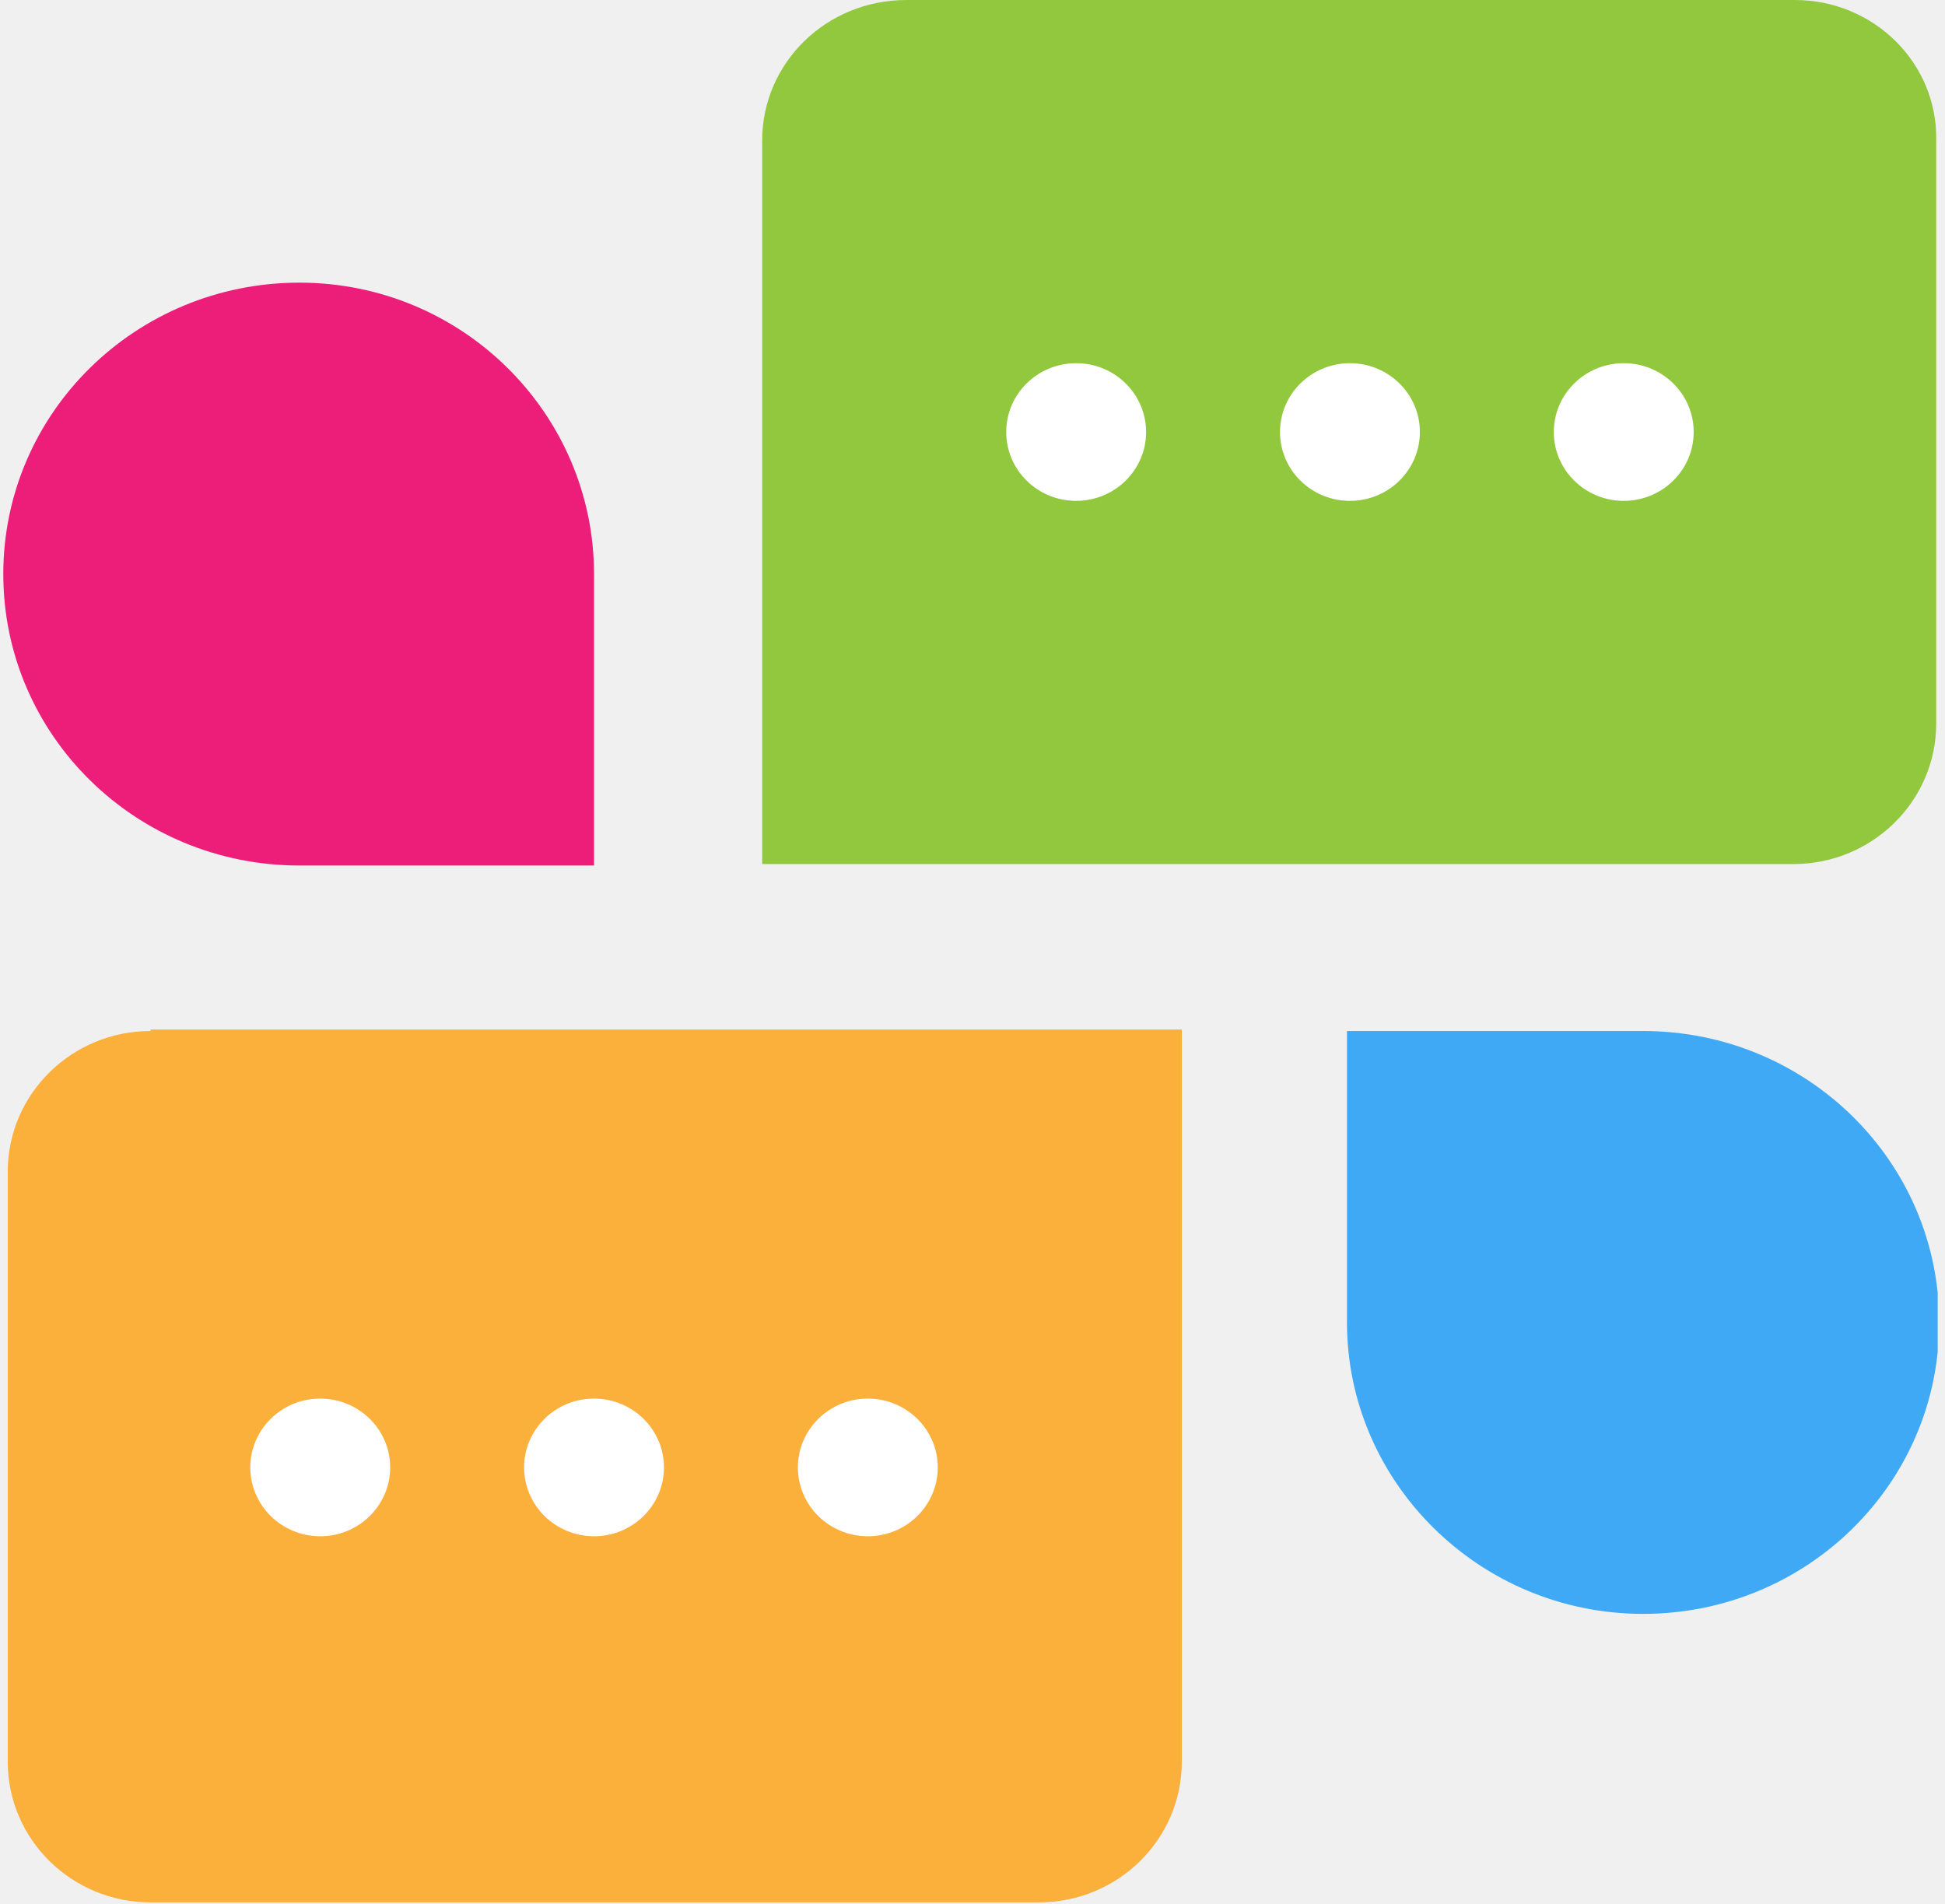
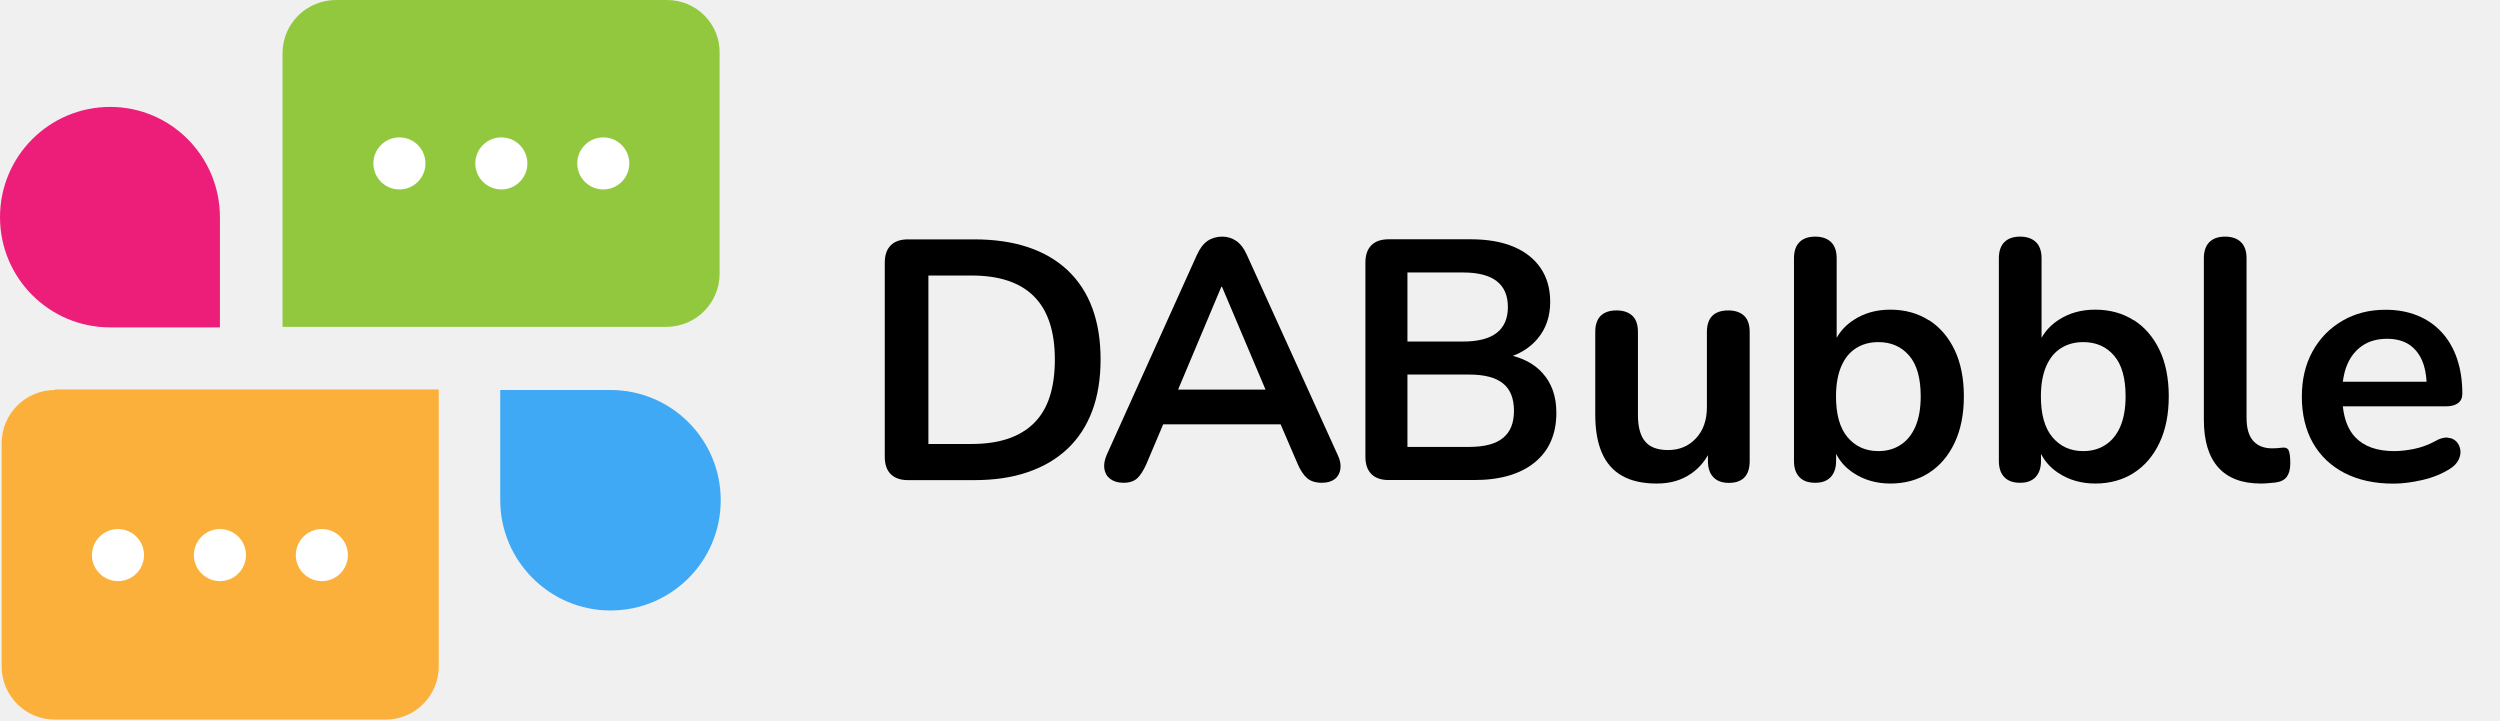
- <svg xmlns="http://www.w3.org/2000/svg" width="188" height="184" viewBox="0 0 188 184" fill="none">
-   <g clip-path="url(#clip0_169_96)">
-     <path d="M173.488 0H87.622C79.856 0 73.671 6.086 73.671 13.588V83.508H173.345C180.968 83.508 187.152 77.421 187.152 69.92V13.588C187.296 6.086 181.111 0 173.488 0Z" fill="#92C83E" />
-     <path d="M104.019 48.406C107.752 48.406 110.779 45.428 110.779 41.754C110.779 38.08 107.752 35.102 104.019 35.102C100.285 35.102 97.259 38.08 97.259 41.754C97.259 45.428 100.285 48.406 104.019 48.406Z" fill="white" />
-     <path d="M130.483 48.406C134.217 48.406 137.243 45.428 137.243 41.754C137.243 38.08 134.217 35.102 130.483 35.102C126.75 35.102 123.723 38.08 123.723 41.754C123.723 45.428 126.75 48.406 130.483 48.406Z" fill="white" />
-     <path d="M156.948 48.406C160.681 48.406 163.708 45.428 163.708 41.754C163.708 38.08 160.681 35.102 156.948 35.102C153.215 35.102 150.188 38.08 150.188 41.754C150.188 45.428 153.215 48.406 156.948 48.406Z" fill="white" />
-     <path d="M14.557 99.643C6.934 99.643 0.75 105.729 0.75 113.231V170.271C0.75 177.772 6.934 183.858 14.557 183.858H100.423C108.046 183.858 114.231 177.772 114.231 170.271V99.501H14.557V99.643Z" fill="#FBB03B" />
-     <path d="M30.953 148.474C34.687 148.474 37.713 145.496 37.713 141.822C37.713 138.148 34.687 135.169 30.953 135.169C27.22 135.169 24.193 138.148 24.193 141.822C24.193 145.496 27.22 148.474 30.953 148.474Z" fill="white" />
-     <path d="M57.418 148.474C61.152 148.474 64.178 145.496 64.178 141.822C64.178 138.148 61.152 135.169 57.418 135.169C53.685 135.169 50.658 138.148 50.658 141.822C50.658 145.496 53.685 148.474 57.418 148.474Z" fill="white" />
-     <path d="M83.882 148.474C87.616 148.474 90.642 145.496 90.642 141.822C90.642 138.148 87.616 135.169 83.882 135.169C80.149 135.169 77.123 138.148 77.123 141.822C77.123 145.496 80.149 148.474 83.882 148.474Z" fill="white" />
-     <path d="M57.418 55.483V83.649H28.94C13.119 83.649 0.318 71.052 0.318 55.483C0.318 39.914 13.119 27.317 28.94 27.317C44.761 27.317 57.418 40.055 57.418 55.483Z" fill="#ED1E79" />
-     <path d="M130.196 127.809V99.643H158.818C174.639 99.643 187.44 112.24 187.44 127.809C187.44 143.378 174.639 155.975 158.818 155.975C142.997 155.975 130.196 143.237 130.196 127.809Z" fill="#3FA9F5" />
+ <svg xmlns="http://www.w3.org/2000/svg" width="243" height="70" viewBox="0 0 243 70" fill="none">
+   <g clip-path="url(#clip0_2119_22165)">
+     <path d="M64.831 0H32.685C29.777 0 27.462 2.315 27.462 5.169V31.769H64.777C67.631 31.769 69.946 29.454 69.946 26.6V5.169C70 2.315 67.685 0 64.831 0Z" fill="#92C83E" />
+     <path d="M38.823 18.415C40.221 18.415 41.354 17.282 41.354 15.885C41.354 14.487 40.221 13.354 38.823 13.354C37.425 13.354 36.292 14.487 36.292 15.885C36.292 17.282 37.425 18.415 38.823 18.415Z" fill="white" />
+     <path d="M48.731 18.415C50.128 18.415 51.261 17.282 51.261 15.885C51.261 14.487 50.128 13.354 48.731 13.354C47.333 13.354 46.2 14.487 46.2 15.885C46.2 17.282 47.333 18.415 48.731 18.415Z" fill="white" />
+     <path d="M58.638 18.415C60.036 18.415 61.169 17.282 61.169 15.885C61.169 14.487 60.036 13.354 58.638 13.354C57.241 13.354 56.108 14.487 56.108 15.885C56.108 17.282 57.241 18.415 58.638 18.415Z" fill="white" />
+     <path d="M5.331 37.908C2.477 37.908 0.161 40.223 0.161 43.077V64.777C0.161 67.631 2.477 69.946 5.331 69.946H37.477C40.331 69.946 42.646 67.631 42.646 64.777V37.854H5.331V37.908Z" fill="#FBB03B" />
+     <path d="M11.469 56.485C12.867 56.485 14 55.352 14 53.954C14 52.556 12.867 51.423 11.469 51.423C10.072 51.423 8.938 52.556 8.938 53.954C8.938 55.352 10.072 56.485 11.469 56.485Z" fill="white" />
+     <path d="M21.377 56.485C22.775 56.485 23.908 55.352 23.908 53.954C23.908 52.556 22.775 51.423 21.377 51.423C19.979 51.423 18.846 52.556 18.846 53.954C18.846 55.352 19.979 56.485 21.377 56.485Z" fill="white" />
+     <path d="M31.285 56.485C32.682 56.485 33.815 55.352 33.815 53.954C33.815 52.556 32.682 51.423 31.285 51.423C29.887 51.423 28.754 52.556 28.754 53.954C28.754 55.352 29.887 56.485 31.285 56.485Z" fill="white" />
+     <path d="M21.377 21.108V31.823H10.715C4.792 31.823 0 27.031 0 21.108C0 15.185 4.792 10.392 10.715 10.392C16.639 10.392 21.377 15.239 21.377 21.108Z" fill="#ED1E79" />
+     <path d="M48.623 48.623V37.908H59.338C65.261 37.908 70.054 42.7 70.054 48.623C70.054 54.546 65.261 59.339 59.338 59.339C53.415 59.339 48.623 54.492 48.623 48.623Z" fill="#3FA9F5" />
+   </g>
+   <g clip-path="url(#clip1_2119_22165)">
+     <path d="M94.695 23.267H88.259C87.531 23.267 86.968 23.461 86.581 23.848C86.194 24.235 86 24.798 86 25.526V44.409C86 45.138 86.194 45.7 86.581 46.087C86.968 46.474 87.531 46.668 88.259 46.668H94.695C96.668 46.668 98.41 46.41 99.922 45.884C101.434 45.368 102.725 44.603 103.776 43.607C104.828 42.611 105.62 41.385 106.164 39.937C106.708 38.49 106.976 36.821 106.976 34.94C106.976 31.178 105.906 28.292 103.776 26.273C101.637 24.272 98.613 23.267 94.695 23.267ZM102.034 38.554C101.702 39.587 101.195 40.435 100.522 41.108C99.849 41.781 99.01 42.288 97.995 42.639C96.99 42.98 95.801 43.155 94.427 43.155H90.241V26.78H94.427C97.129 26.78 99.148 27.453 100.503 28.809C101.849 30.155 102.532 32.202 102.532 34.949C102.532 36.323 102.366 37.522 102.034 38.554Z" fill="black" />
+     <path d="M121.203 24.789C120.917 24.143 120.566 23.692 120.161 23.415C119.755 23.138 119.294 23 118.787 23C118.28 23 117.782 23.138 117.376 23.415C116.971 23.692 116.62 24.152 116.334 24.789L107.575 44.206C107.354 44.713 107.28 45.174 107.345 45.58C107.409 45.986 107.603 46.318 107.926 46.557C108.248 46.797 108.672 46.926 109.207 46.926C109.779 46.926 110.221 46.779 110.535 46.493C110.848 46.207 111.143 45.737 111.429 45.101L113.061 41.247H124.476L126.135 45.101C126.403 45.718 126.707 46.179 127.048 46.474C127.389 46.77 127.869 46.926 128.496 46.926C129.003 46.926 129.418 46.806 129.722 46.576C130.035 46.345 130.22 46.013 130.284 45.599C130.349 45.174 130.266 44.713 130.017 44.206L121.203 24.789ZM118.713 27.877H118.778L123.01 37.872H114.509L118.713 27.877Z" fill="black" />
+     <path d="M147.046 34.59C148.024 34.221 148.826 33.667 149.453 32.921C150.273 31.943 150.679 30.754 150.679 29.334C150.679 28.071 150.375 26.992 149.766 26.079C149.158 25.176 148.282 24.475 147.129 23.986C145.977 23.498 144.585 23.258 142.943 23.258H134.977C134.249 23.258 133.686 23.452 133.299 23.839C132.912 24.226 132.718 24.788 132.718 25.517V44.4C132.718 45.128 132.912 45.691 133.299 46.078C133.686 46.465 134.249 46.659 134.977 46.659H143.312C145.811 46.659 147.766 46.087 149.167 44.953C150.568 43.81 151.278 42.205 151.278 40.122C151.278 38.526 150.827 37.236 149.914 36.24C149.195 35.447 148.227 34.903 147.046 34.59ZM136.803 26.485H142.215C143.672 26.485 144.769 26.771 145.488 27.333C146.207 27.896 146.567 28.735 146.567 29.841C146.567 30.948 146.207 31.787 145.488 32.349C144.769 32.911 143.681 33.197 142.215 33.197H136.803V26.485ZM146.097 42.565C145.387 43.155 144.28 43.441 142.777 43.441H136.803V36.406H142.777C144.28 36.406 145.387 36.692 146.097 37.273C146.807 37.844 147.157 38.729 147.157 39.928C147.157 41.127 146.807 41.984 146.097 42.565Z" fill="black" />
+     <path d="M167.976 30.173C167.312 30.173 166.805 30.348 166.446 30.689C166.095 31.031 165.911 31.556 165.911 32.266V39.568C165.911 40.832 165.56 41.846 164.85 42.602C164.141 43.367 163.237 43.745 162.131 43.745C161.116 43.745 160.37 43.468 159.909 42.915C159.447 42.362 159.208 41.514 159.208 40.361V32.266C159.208 31.556 159.023 31.031 158.664 30.689C158.295 30.348 157.788 30.173 157.124 30.173C156.46 30.173 155.953 30.348 155.593 30.689C155.243 31.031 155.059 31.556 155.059 32.266V40.297C155.059 41.781 155.271 43.017 155.704 44.013C156.137 45.008 156.792 45.755 157.677 46.253C158.562 46.751 159.678 47 161.033 47C162.389 47 163.431 46.677 164.371 46.041C165.044 45.58 165.588 44.981 166.012 44.243V44.815C166.012 45.497 166.187 46.023 166.547 46.391C166.897 46.76 167.395 46.935 168.041 46.935C169.387 46.935 170.069 46.225 170.069 44.815V32.266C170.069 31.556 169.885 31.031 169.525 30.689C169.156 30.348 168.649 30.173 167.985 30.173H167.976Z" fill="black" />
+     <path d="M187.486 31.132C186.426 30.45 185.172 30.099 183.733 30.099C182.387 30.099 181.198 30.431 180.184 31.095C179.455 31.566 178.911 32.146 178.524 32.838V25.093C178.524 24.411 178.34 23.885 177.98 23.535C177.62 23.184 177.104 23 176.44 23C175.776 23 175.269 23.175 174.91 23.535C174.559 23.885 174.375 24.411 174.375 25.093V44.806C174.375 45.488 174.55 46.013 174.91 46.382C175.26 46.751 175.776 46.926 176.44 46.926C177.104 46.926 177.584 46.742 177.934 46.382C178.284 46.013 178.469 45.488 178.469 44.806V44.114C178.847 44.852 179.4 45.469 180.147 45.967C181.179 46.65 182.378 47 183.752 47C185.126 47 186.416 46.659 187.486 45.967C188.556 45.285 189.395 44.298 189.994 43.026C190.593 41.754 190.888 40.251 190.888 38.527C190.888 36.803 190.593 35.281 189.994 34.027C189.395 32.773 188.565 31.805 187.504 31.123L187.486 31.132ZM186.177 41.468C185.836 42.252 185.356 42.842 184.729 43.247C184.102 43.653 183.392 43.847 182.572 43.847C181.336 43.847 180.34 43.395 179.584 42.501C178.828 41.606 178.46 40.279 178.46 38.536C178.46 37.365 178.635 36.388 178.976 35.595C179.317 34.811 179.796 34.221 180.423 33.834C181.041 33.446 181.76 33.253 182.581 33.253C183.816 33.253 184.812 33.686 185.568 34.562C186.324 35.438 186.693 36.756 186.693 38.527C186.693 39.698 186.518 40.675 186.177 41.468Z" fill="black" />
+     <path d="M207.401 31.132C206.341 30.45 205.087 30.099 203.649 30.099C202.303 30.099 201.113 30.431 200.099 31.095C199.371 31.566 198.827 32.146 198.439 32.838V25.093C198.439 24.411 198.255 23.885 197.895 23.535C197.536 23.184 197.02 23 196.356 23C195.692 23 195.185 23.175 194.825 23.535C194.475 23.885 194.29 24.411 194.29 25.093V44.806C194.29 45.488 194.466 46.013 194.825 46.382C195.176 46.751 195.692 46.926 196.356 46.926C197.02 46.926 197.499 46.742 197.849 46.382C198.2 46.013 198.384 45.488 198.384 44.806V44.114C198.762 44.852 199.315 45.469 200.062 45.967C201.095 46.65 202.293 47 203.667 47C205.041 47 206.332 46.659 207.401 45.967C208.471 45.285 209.31 44.298 209.909 43.026C210.509 41.754 210.804 40.251 210.804 38.527C210.804 36.803 210.509 35.281 209.909 34.027C209.31 32.773 208.48 31.805 207.42 31.123L207.401 31.132ZM206.092 41.468C205.751 42.252 205.272 42.842 204.645 43.247C204.018 43.653 203.308 43.847 202.487 43.847C201.252 43.847 200.256 43.395 199.5 42.501C198.744 41.606 198.375 40.279 198.375 38.536C198.375 37.365 198.55 36.388 198.891 35.595C199.232 34.811 199.712 34.221 200.339 33.834C200.957 33.446 201.676 33.253 202.496 33.253C203.732 33.253 204.728 33.686 205.484 34.562C206.24 35.438 206.608 36.756 206.608 38.527C206.608 39.698 206.433 40.675 206.092 41.468Z" fill="black" />
+     <path d="M221.813 43.515C221.656 43.533 221.499 43.552 221.352 43.561C221.195 43.57 221.029 43.579 220.854 43.579C220.061 43.579 219.443 43.34 219.01 42.851C218.576 42.362 218.364 41.615 218.364 40.592V25.093C218.364 24.411 218.18 23.885 217.82 23.535C217.461 23.184 216.944 23 216.281 23C215.617 23 215.11 23.175 214.75 23.535C214.4 23.885 214.215 24.411 214.215 25.093V40.795C214.215 42.833 214.676 44.372 215.607 45.423C216.539 46.474 217.922 47 219.757 47C219.996 47 220.245 46.991 220.485 46.963C220.725 46.945 220.964 46.917 221.186 46.899C221.693 46.834 222.062 46.64 222.283 46.336C222.504 46.023 222.615 45.599 222.615 45.045C222.615 44.4 222.559 43.976 222.449 43.764C222.338 43.552 222.126 43.469 221.822 43.515H221.813Z" fill="black" />
+     <path d="M237.911 42.537C237.56 42.501 237.145 42.62 236.684 42.888C236.039 43.238 235.366 43.487 234.647 43.635C233.928 43.782 233.282 43.847 232.701 43.847C231.042 43.847 229.788 43.395 228.93 42.501C228.257 41.791 227.861 40.786 227.722 39.495H237.745C238.252 39.495 238.648 39.393 238.925 39.181C239.202 38.969 239.34 38.665 239.34 38.269C239.34 37.005 239.165 35.871 238.824 34.866C238.482 33.861 237.984 33.004 237.33 32.294C236.675 31.584 235.892 31.04 234.97 30.671C234.047 30.293 233.015 30.109 231.862 30.109C230.295 30.109 228.893 30.468 227.667 31.187C226.441 31.907 225.473 32.893 224.781 34.156C224.081 35.419 223.739 36.885 223.739 38.573C223.739 40.26 224.099 41.791 224.818 43.054C225.537 44.317 226.561 45.285 227.888 45.977C229.216 46.659 230.802 47.009 232.637 47.009C233.503 47.009 234.435 46.889 235.44 46.659C236.445 46.428 237.339 46.069 238.114 45.58C238.51 45.34 238.796 45.045 238.962 44.713C239.128 44.381 239.192 44.059 239.146 43.736C239.1 43.413 238.971 43.146 238.768 42.925C238.556 42.703 238.28 42.574 237.92 42.547L237.911 42.537ZM229.659 33.575C230.313 33.142 231.106 32.93 232.028 32.93C232.867 32.93 233.568 33.114 234.14 33.474C234.702 33.843 235.135 34.368 235.431 35.051C235.679 35.622 235.818 36.314 235.864 37.107H227.722C227.805 36.48 227.944 35.899 228.165 35.401C228.506 34.617 229.004 34.009 229.659 33.575Z" fill="black" />
  </g>
  <defs>
-     <clipPath id="clip0_169_96">
-       <rect width="186.978" height="184" fill="white" transform="translate(0.317871)" />
+     <clipPath id="clip0_2119_22165">
+       <rect width="70" height="70" fill="white" />
+     </clipPath>
+     <clipPath id="clip1_2119_22165">
+       <rect width="156.106" height="24" fill="white" transform="translate(86 23)" />
    </clipPath>
  </defs>
</svg>
